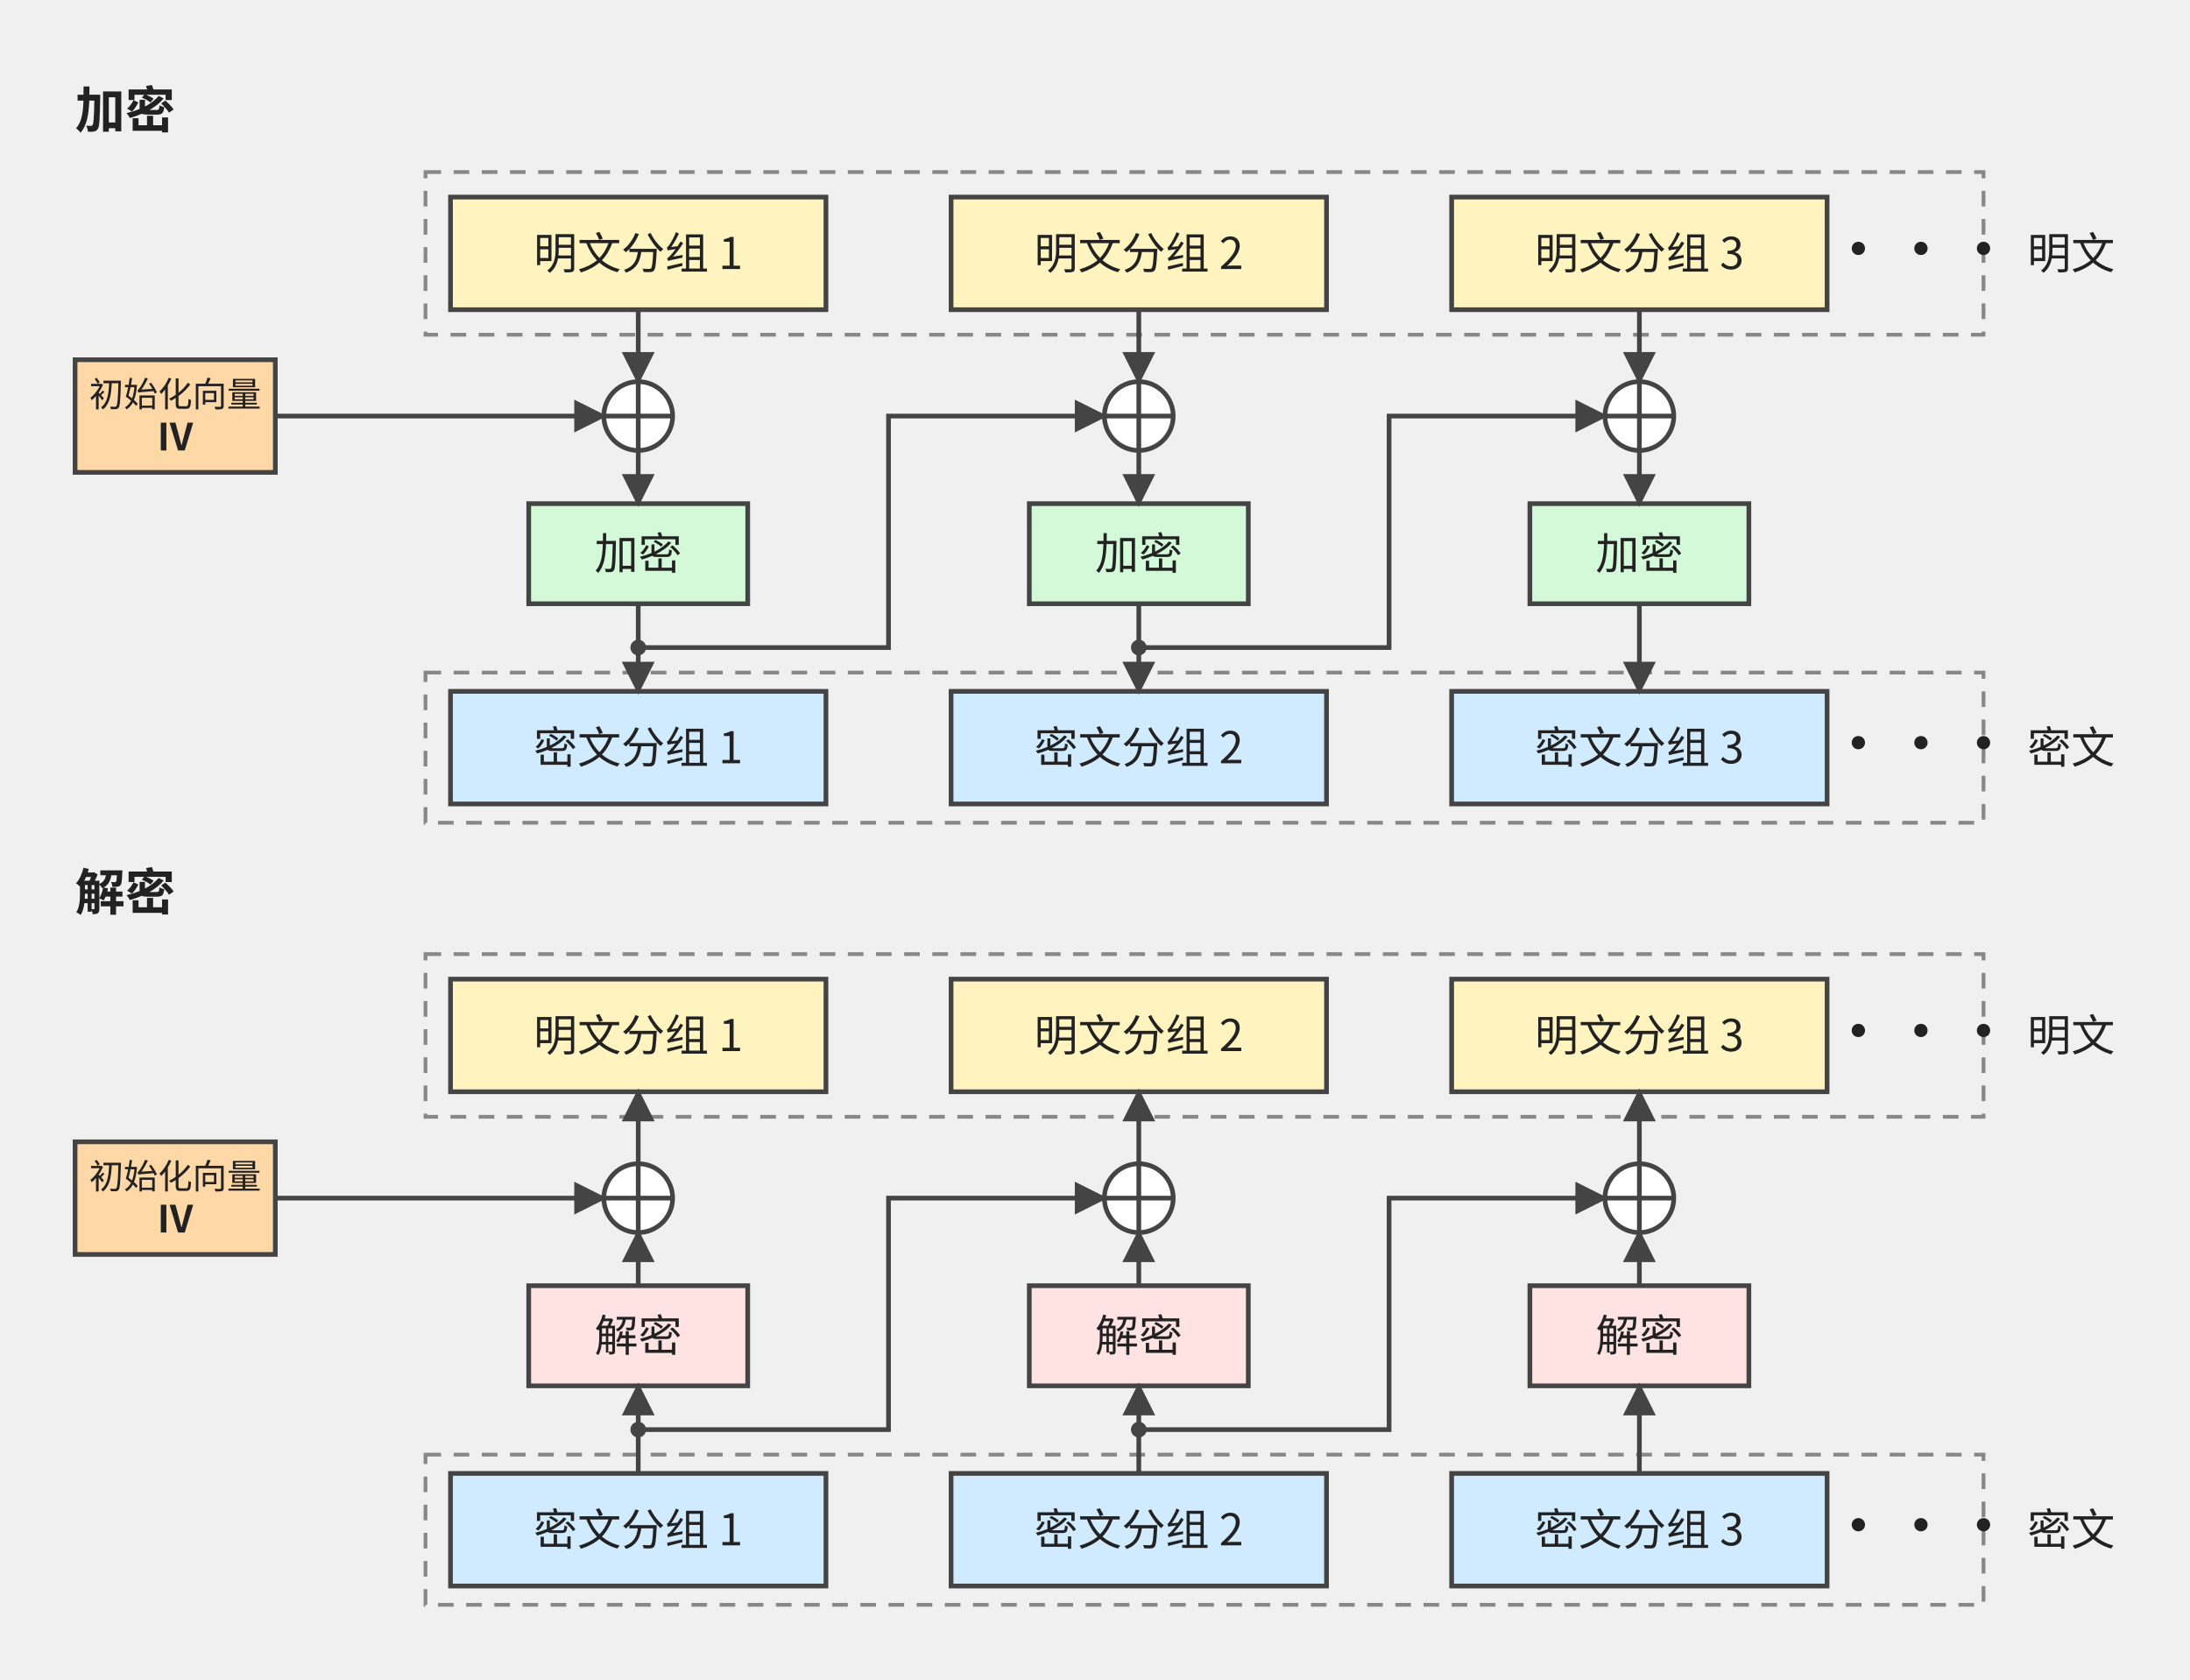
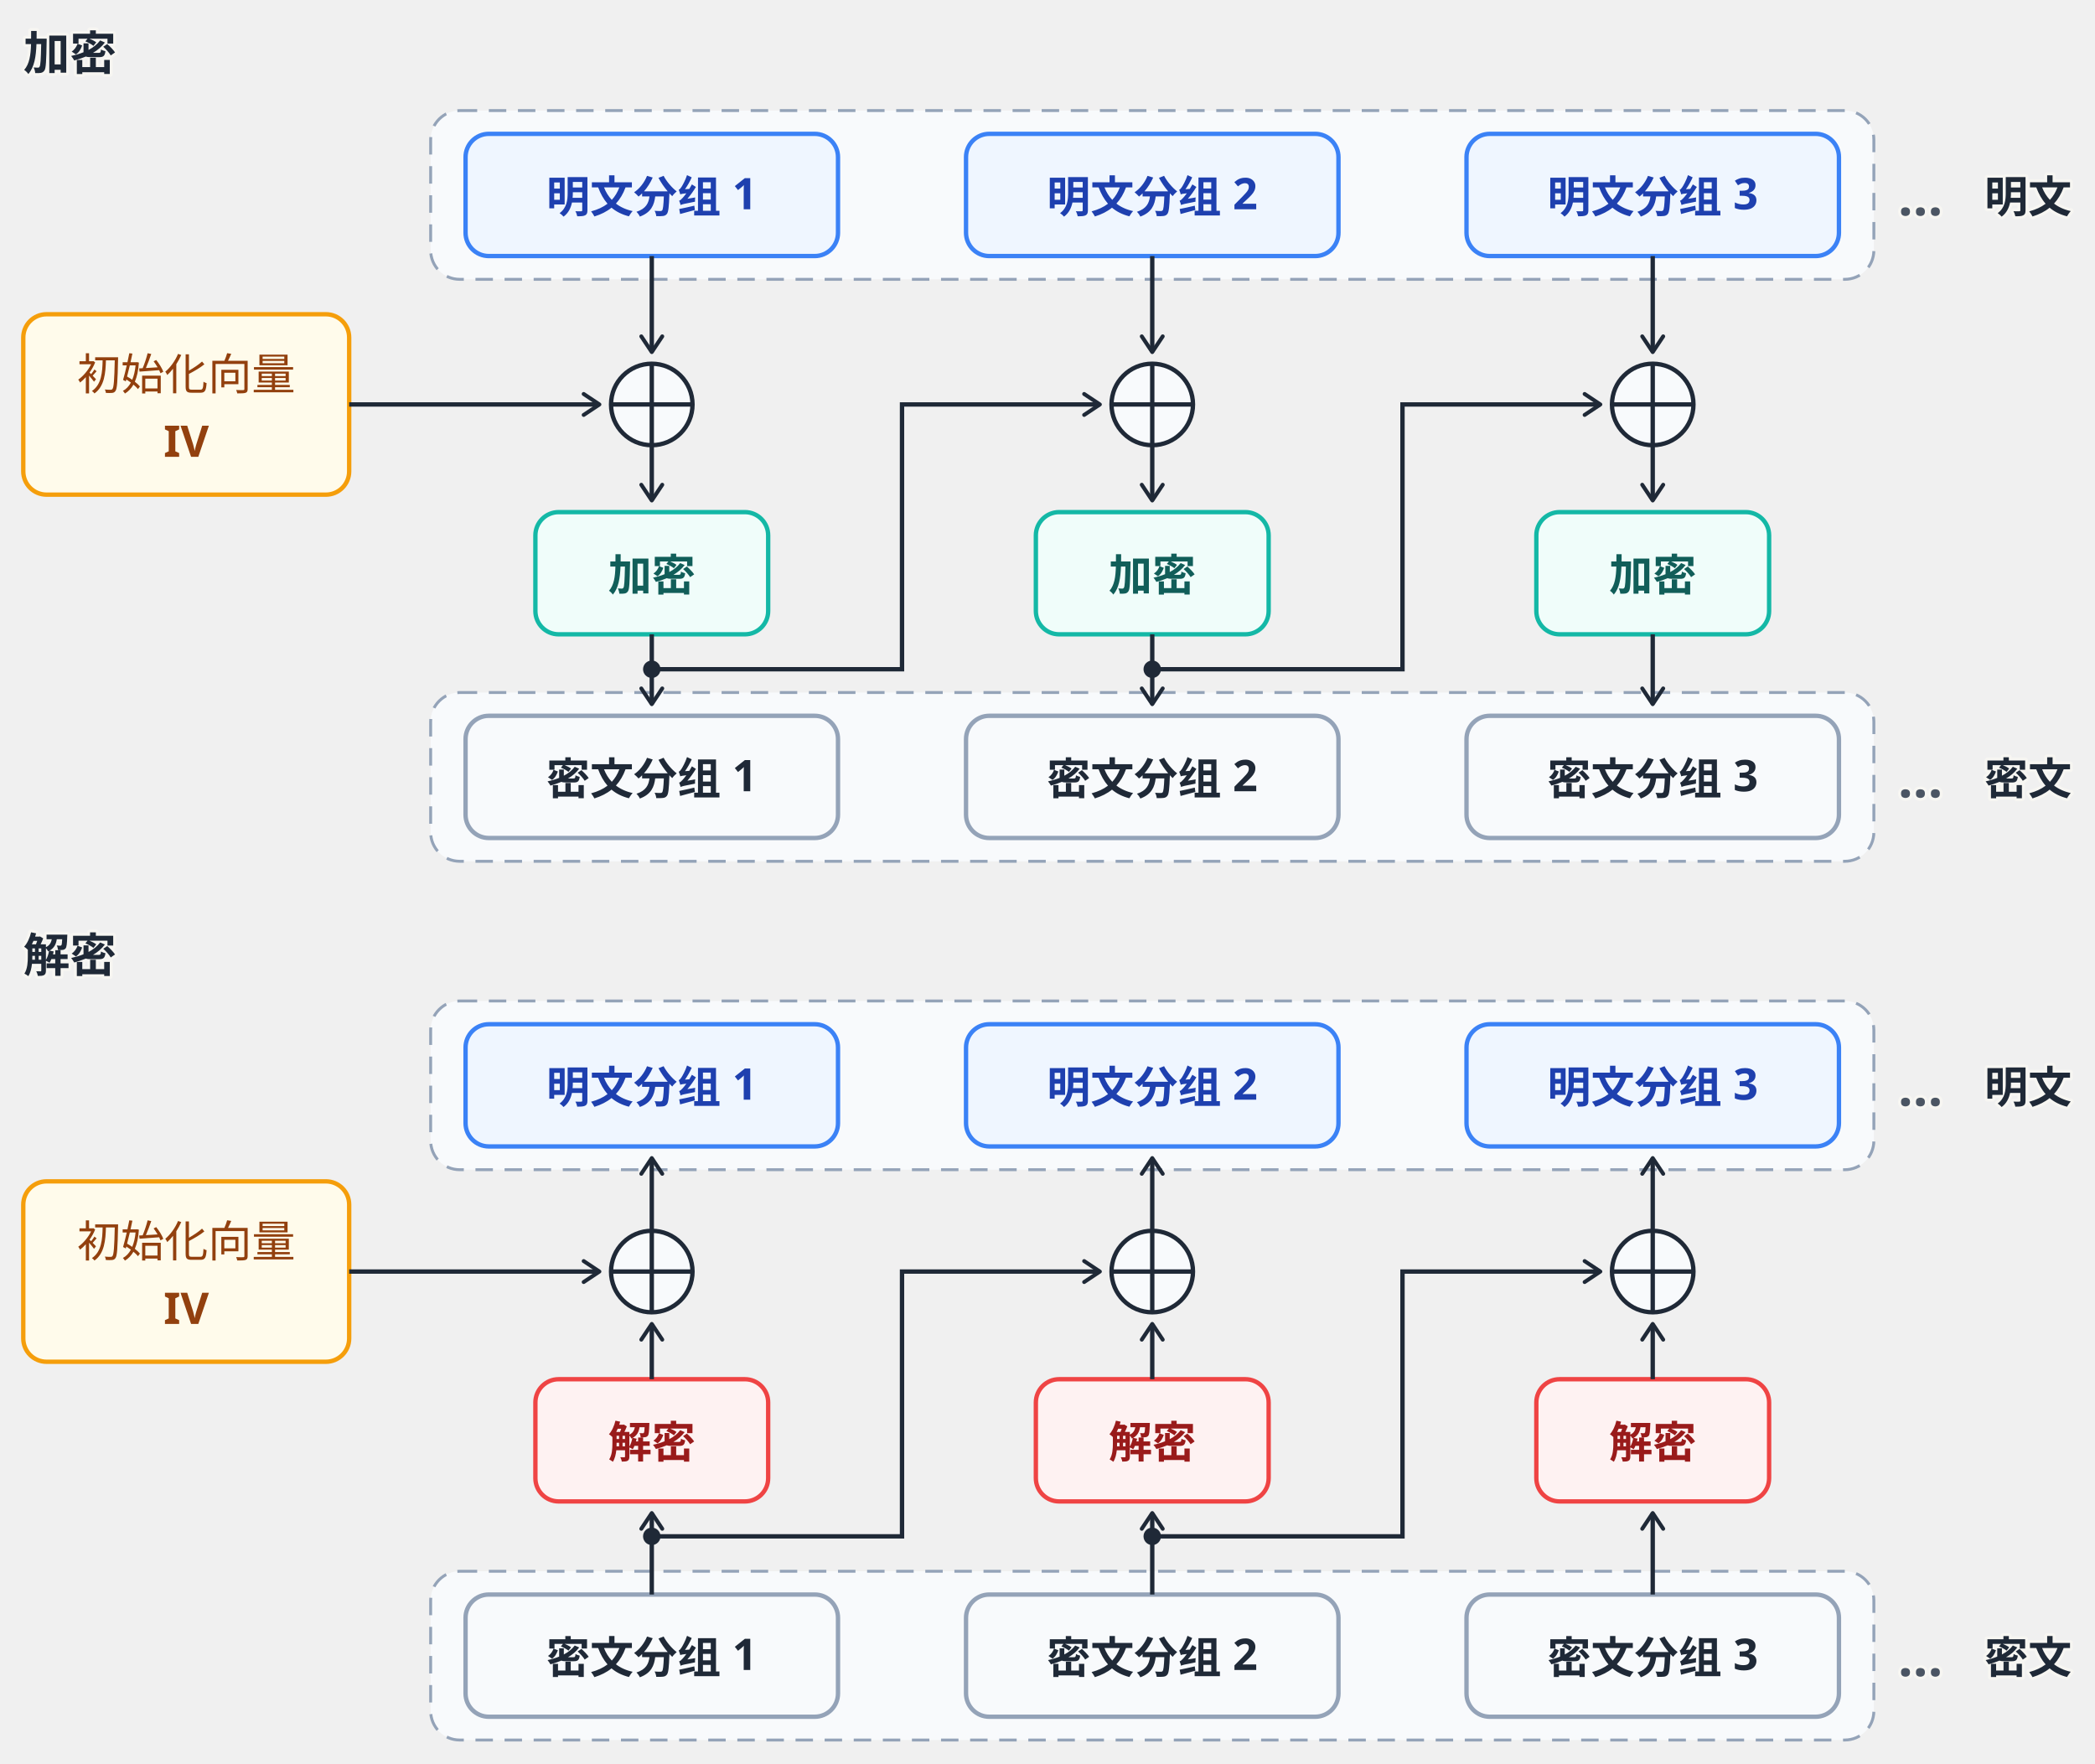
- <svg xmlns="http://www.w3.org/2000/svg" viewBox="-14 -23 700 537" width="700" role="img" aria-label="CBC 密码分组链接模式：加密与解密">
-   <style>
- text{font-family:'PingFang SC','Microsoft YaHei','Noto Sans CJK SC',sans-serif;fill:#222;text-anchor:middle;font-size:14px}
- .h{text-anchor:start;font-size:16px;font-weight:bold}
- .t{font-size:11px}
- .d{font-size:20px}
- .bx{fill:#fff;stroke:#444;stroke-width:1.5}
- .y{fill:#fff3bf}.bl{fill:#d0ebff}.g{fill:#d3f9d8}.p{fill:#ffe3e3}.o{fill:#ffd8a8}.v{fill:#e5dbff}
- .dash{fill:none;stroke:#888;stroke-width:1.2;stroke-dasharray:5 4}
- .ln{fill:none;stroke:#444;stroke-width:1.5}
- </style>
+ <svg xmlns="http://www.w3.org/2000/svg" viewBox="0 0 720 606" width="720" height="606" role="img">
  <defs>
-     <marker id="a" viewBox="0 0 10 10" refX="9" refY="5" markerWidth="7" markerHeight="7" orient="auto">
-       <path d="M0 0L10 5L0 10z" fill="#444" />
+     <marker id="cbc-arrow" viewBox="0 0 10 10" refX="8" refY="5" markerWidth="6" markerHeight="6" orient="auto">
+       <path d="M2 1L8 5L2 9" fill="none" stroke="#1f2937" stroke-width="1.5" stroke-linecap="round" stroke-linejoin="round" />
    </marker>
  </defs>
-   <text class="h" x="10" y="18">加密</text>
-   <rect class="dash" x="122" y="32" width="498" height="52" />
-   <rect class="dash" x="122" y="192" width="498" height="48" />
-   <rect class="bx y" x="130" y="40" width="120" height="36" />
-   <text x="190" y="63">明文分组 1</text>
-   <rect class="bx y" x="290" y="40" width="120" height="36" />
-   <text x="350" y="63">明文分组 2</text>
-   <rect class="bx y" x="450" y="40" width="120" height="36" />
-   <text x="510" y="63">明文分组 3</text>
-   <rect class="bx o" x="10" y="92" width="64" height="36" />
-   <text class="t" x="42" y="107">初始化向量</text>
-   <text x="42" y="121" style="font-size:12px;font-weight:bold">IV</text>
-   <circle class="bx" cx="190" cy="110" r="11" />
-   <circle class="bx" cx="350" cy="110" r="11" />
-   <circle class="bx" cx="510" cy="110" r="11" />
-   <path class="ln" d="M179 110H201M190 99V121M339 110H361M350 99V121M499 110H521M510 99V121" />
-   <rect class="bx g" x="155" y="138" width="70" height="32" />
-   <text x="190" y="159">加密</text>
-   <rect class="bx g" x="315" y="138" width="70" height="32" />
-   <text x="350" y="159">加密</text>
-   <rect class="bx g" x="475" y="138" width="70" height="32" />
-   <text x="510" y="159">加密</text>
-   <rect class="bx bl" x="130" y="198" width="120" height="36" />
-   <text x="190" y="221">密文分组 1</text>
-   <rect class="bx bl" x="290" y="198" width="120" height="36" />
-   <text x="350" y="221">密文分组 2</text>
-   <rect class="bx bl" x="450" y="198" width="120" height="36" />
-   <text x="510" y="221">密文分组 3</text>
-   <text class="d" x="600" y="64">···</text>
-   <text class="d" x="600" y="222">···</text>
-   <text x="648" y="63">明文</text>
-   <text x="648" y="221">密文</text>
-   <g class="ln" marker-end="url(#a)">
-     <path d="M190 76V99" />
-     <path d="M350 76V99" />
-     <path d="M510 76V99" />
-     <path d="M190 121V138" />
-     <path d="M350 121V138" />
-     <path d="M510 121V138" />
-     <path d="M190 170V198" />
-     <path d="M350 170V198" />
-     <path d="M510 170V198" />
-     <path d="M74 110H179" />
-     <path d="M190 184H270V110H339" />
-     <path d="M350 184H430V110H499" />
+   <g font-family="'PingFang SC','Noto Sans SC','Microsoft YaHei',system-ui,sans-serif">
+     <text x="8" y="24" text-anchor="start" font-size="16" font-weight="600" fill="#1f2937" paint-order="stroke" stroke="#f7f6f2" stroke-width="2" stroke-linejoin="round">加密</text>
+     <rect x="148" y="38" width="496" height="58" rx="10" fill="#f8fafc" stroke="#94a3b8" stroke-width="1" stroke-dasharray="6 4" data-role="group" />
+     <rect x="160" y="46" width="128" height="42" rx="8" fill="#eff6ff" stroke="#3b82f6" stroke-width="1.5" />
+     <text x="224" y="73" text-anchor="middle" font-size="15" font-weight="600" fill="#1e40af">明文分组 1</text>
+     <rect x="332" y="46" width="128" height="42" rx="8" fill="#eff6ff" stroke="#3b82f6" stroke-width="1.5" />
+     <text x="396" y="73" text-anchor="middle" font-size="15" font-weight="600" fill="#1e40af">明文分组 2</text>
+     <rect x="504" y="46" width="128" height="42" rx="8" fill="#eff6ff" stroke="#3b82f6" stroke-width="1.5" />
+     <text x="568" y="73" text-anchor="middle" font-size="15" font-weight="600" fill="#1e40af">明文分组 3</text>
+     <text x="660" y="74" text-anchor="middle" font-size="18" font-weight="600" fill="#4b5563" paint-order="stroke" stroke="#f7f6f2" stroke-width="2" stroke-linejoin="round">…</text>
+     <text x="712" y="73" text-anchor="end" font-size="15" font-weight="600" fill="#1f2937" paint-order="stroke" stroke="#f7f6f2" stroke-width="2" stroke-linejoin="round">明文</text>
+     <rect x="8" y="108" width="112" height="62" rx="8" fill="#fffbeb" stroke="#f59e0b" stroke-width="1.5" />
+     <text x="64" y="134" text-anchor="middle" font-size="15" font-weight="400" fill="#92400e">初始化向量</text>
+     <text x="64" y="157" text-anchor="middle" font-size="15" font-weight="600" fill="#92400e">IV</text>
+     <circle cx="224" cy="139" r="14" fill="#f8fafc" stroke="#1f2937" stroke-width="1.5" />
+     <path d="M210 139 H238 M224 125 V153" fill="none" stroke="#1f2937" stroke-width="1.5" />
+     <circle cx="396" cy="139" r="14" fill="#f8fafc" stroke="#1f2937" stroke-width="1.5" />
+     <path d="M382 139 H410 M396 125 V153" fill="none" stroke="#1f2937" stroke-width="1.5" />
+     <circle cx="568" cy="139" r="14" fill="#f8fafc" stroke="#1f2937" stroke-width="1.5" />
+     <path d="M554 139 H582 M568 125 V153" fill="none" stroke="#1f2937" stroke-width="1.5" />
+     <rect x="184" y="176" width="80" height="42" rx="8" fill="#f0fdfa" stroke="#14b8a6" stroke-width="1.5" />
+     <text x="224" y="203" text-anchor="middle" font-size="15" font-weight="600" fill="#115e59">加密</text>
+     <rect x="356" y="176" width="80" height="42" rx="8" fill="#f0fdfa" stroke="#14b8a6" stroke-width="1.5" />
+     <text x="396" y="203" text-anchor="middle" font-size="15" font-weight="600" fill="#115e59">加密</text>
+     <rect x="528" y="176" width="80" height="42" rx="8" fill="#f0fdfa" stroke="#14b8a6" stroke-width="1.5" />
+     <text x="568" y="203" text-anchor="middle" font-size="15" font-weight="600" fill="#115e59">加密</text>
+     <rect x="148" y="238" width="496" height="58" rx="10" fill="#f8fafc" stroke="#94a3b8" stroke-width="1" stroke-dasharray="6 4" data-role="group" />
+     <rect x="160" y="246" width="128" height="42" rx="8" fill="#f8fafc" stroke="#94a3b8" stroke-width="1.5" />
+     <text x="224" y="273" text-anchor="middle" font-size="15" font-weight="600" fill="#1f2937">密文分组 1</text>
+     <rect x="332" y="246" width="128" height="42" rx="8" fill="#f8fafc" stroke="#94a3b8" stroke-width="1.5" />
+     <text x="396" y="273" text-anchor="middle" font-size="15" font-weight="600" fill="#1f2937">密文分组 2</text>
+     <rect x="504" y="246" width="128" height="42" rx="8" fill="#f8fafc" stroke="#94a3b8" stroke-width="1.5" />
+     <text x="568" y="273" text-anchor="middle" font-size="15" font-weight="600" fill="#1f2937">密文分组 3</text>
+     <text x="660" y="274" text-anchor="middle" font-size="18" font-weight="600" fill="#4b5563" paint-order="stroke" stroke="#f7f6f2" stroke-width="2" stroke-linejoin="round">…</text>
+     <text x="712" y="273" text-anchor="end" font-size="15" font-weight="600" fill="#1f2937" paint-order="stroke" stroke="#f7f6f2" stroke-width="2" stroke-linejoin="round">密文</text>
+     <g fill="none" stroke="#1f2937" stroke-width="1.5" marker-end="url(#cbc-arrow)">
+       <path d="M224 88 V121" />
+       <path d="M396 88 V121" />
+       <path d="M568 88 V121" />
+       <path d="M224 153 V172" />
+       <path d="M396 153 V172" />
+       <path d="M568 153 V172" />
+       <path d="M224 218 V242" />
+       <path d="M396 218 V242" />
+       <path d="M568 218 V242" />
+       <path d="M120 139 H206" />
+       <path d="M224 230 H310 V139 H378" />
+       <path d="M396 230 H482 V139 H550" />
+     </g>
+     <circle cx="224" cy="230" r="3" fill="#1f2937" />
+     <circle cx="396" cy="230" r="3" fill="#1f2937" />
+     <text x="8" y="334" text-anchor="start" font-size="16" font-weight="600" fill="#1f2937" paint-order="stroke" stroke="#f7f6f2" stroke-width="2" stroke-linejoin="round">解密</text>
+     <rect x="148" y="344" width="496" height="58" rx="10" fill="#f8fafc" stroke="#94a3b8" stroke-width="1" stroke-dasharray="6 4" data-role="group" />
+     <rect x="160" y="352" width="128" height="42" rx="8" fill="#eff6ff" stroke="#3b82f6" stroke-width="1.5" />
+     <text x="224" y="379" text-anchor="middle" font-size="15" font-weight="600" fill="#1e40af">明文分组 1</text>
+     <rect x="332" y="352" width="128" height="42" rx="8" fill="#eff6ff" stroke="#3b82f6" stroke-width="1.5" />
+     <text x="396" y="379" text-anchor="middle" font-size="15" font-weight="600" fill="#1e40af">明文分组 2</text>
+     <rect x="504" y="352" width="128" height="42" rx="8" fill="#eff6ff" stroke="#3b82f6" stroke-width="1.5" />
+     <text x="568" y="379" text-anchor="middle" font-size="15" font-weight="600" fill="#1e40af">明文分组 3</text>
+     <text x="660" y="380" text-anchor="middle" font-size="18" font-weight="600" fill="#4b5563" paint-order="stroke" stroke="#f7f6f2" stroke-width="2" stroke-linejoin="round">…</text>
+     <text x="712" y="379" text-anchor="end" font-size="15" font-weight="600" fill="#1f2937" paint-order="stroke" stroke="#f7f6f2" stroke-width="2" stroke-linejoin="round">明文</text>
+     <rect x="8" y="406" width="112" height="62" rx="8" fill="#fffbeb" stroke="#f59e0b" stroke-width="1.5" />
+     <text x="64" y="432" text-anchor="middle" font-size="15" font-weight="400" fill="#92400e">初始化向量</text>
+     <text x="64" y="455" text-anchor="middle" font-size="15" font-weight="600" fill="#92400e">IV</text>
+     <circle cx="224" cy="437" r="14" fill="#f8fafc" stroke="#1f2937" stroke-width="1.5" />
+     <path d="M210 437 H238 M224 423 V451" fill="none" stroke="#1f2937" stroke-width="1.5" />
+     <circle cx="396" cy="437" r="14" fill="#f8fafc" stroke="#1f2937" stroke-width="1.5" />
+     <path d="M382 437 H410 M396 423 V451" fill="none" stroke="#1f2937" stroke-width="1.5" />
+     <circle cx="568" cy="437" r="14" fill="#f8fafc" stroke="#1f2937" stroke-width="1.5" />
+     <path d="M554 437 H582 M568 423 V451" fill="none" stroke="#1f2937" stroke-width="1.5" />
+     <rect x="184" y="474" width="80" height="42" rx="8" fill="#fef2f2" stroke="#ef4444" stroke-width="1.5" />
+     <text x="224" y="501" text-anchor="middle" font-size="15" font-weight="600" fill="#991b1b">解密</text>
+     <rect x="356" y="474" width="80" height="42" rx="8" fill="#fef2f2" stroke="#ef4444" stroke-width="1.5" />
+     <text x="396" y="501" text-anchor="middle" font-size="15" font-weight="600" fill="#991b1b">解密</text>
+     <rect x="528" y="474" width="80" height="42" rx="8" fill="#fef2f2" stroke="#ef4444" stroke-width="1.5" />
+     <text x="568" y="501" text-anchor="middle" font-size="15" font-weight="600" fill="#991b1b">解密</text>
+     <rect x="148" y="540" width="496" height="58" rx="10" fill="#f8fafc" stroke="#94a3b8" stroke-width="1" stroke-dasharray="6 4" data-role="group" />
+     <rect x="160" y="548" width="128" height="42" rx="8" fill="#f8fafc" stroke="#94a3b8" stroke-width="1.5" />
+     <text x="224" y="575" text-anchor="middle" font-size="15" font-weight="600" fill="#1f2937">密文分组 1</text>
+     <rect x="332" y="548" width="128" height="42" rx="8" fill="#f8fafc" stroke="#94a3b8" stroke-width="1.5" />
+     <text x="396" y="575" text-anchor="middle" font-size="15" font-weight="600" fill="#1f2937">密文分组 2</text>
+     <rect x="504" y="548" width="128" height="42" rx="8" fill="#f8fafc" stroke="#94a3b8" stroke-width="1.5" />
+     <text x="568" y="575" text-anchor="middle" font-size="15" font-weight="600" fill="#1f2937">密文分组 3</text>
+     <text x="660" y="576" text-anchor="middle" font-size="18" font-weight="600" fill="#4b5563" paint-order="stroke" stroke="#f7f6f2" stroke-width="2" stroke-linejoin="round">…</text>
+     <text x="712" y="575" text-anchor="end" font-size="15" font-weight="600" fill="#1f2937" paint-order="stroke" stroke="#f7f6f2" stroke-width="2" stroke-linejoin="round">密文</text>
+     <g fill="none" stroke="#1f2937" stroke-width="1.5" marker-end="url(#cbc-arrow)">
+       <path d="M224 548 V520" />
+       <path d="M396 548 V520" />
+       <path d="M568 548 V520" />
+       <path d="M224 474 V455" />
+       <path d="M396 474 V455" />
+       <path d="M568 474 V455" />
+       <path d="M224 423 V398" />
+       <path d="M396 423 V398" />
+       <path d="M568 423 V398" />
+       <path d="M120 437 H206" />
+       <path d="M224 528 H310 V437 H378" />
+       <path d="M396 528 H482 V437 H550" />
+     </g>
+     <circle cx="224" cy="528" r="3" fill="#1f2937" />
+     <circle cx="396" cy="528" r="3" fill="#1f2937" />
  </g>
-   <circle cx="190" cy="184" r="2.5" fill="#444" />
-   <circle cx="350" cy="184" r="2.5" fill="#444" />
-   <text class="h" x="10" y="268">解密</text>
-   <rect class="dash" x="122" y="282" width="498" height="52" />
-   <rect class="dash" x="122" y="442" width="498" height="48" />
-   <rect class="bx y" x="130" y="290" width="120" height="36" />
-   <text x="190" y="313">明文分组 1</text>
-   <rect class="bx y" x="290" y="290" width="120" height="36" />
-   <text x="350" y="313">明文分组 2</text>
-   <rect class="bx y" x="450" y="290" width="120" height="36" />
-   <text x="510" y="313">明文分组 3</text>
-   <rect class="bx o" x="10" y="342" width="64" height="36" />
-   <text class="t" x="42" y="357">初始化向量</text>
-   <text x="42" y="371" style="font-size:12px;font-weight:bold">IV</text>
-   <circle class="bx" cx="190" cy="360" r="11" />
-   <circle class="bx" cx="350" cy="360" r="11" />
-   <circle class="bx" cx="510" cy="360" r="11" />
-   <path class="ln" d="M179 360H201M190 349V371M339 360H361M350 349V371M499 360H521M510 349V371" />
-   <rect class="bx p" x="155" y="388" width="70" height="32" />
-   <text x="190" y="409">解密</text>
-   <rect class="bx p" x="315" y="388" width="70" height="32" />
-   <text x="350" y="409">解密</text>
-   <rect class="bx p" x="475" y="388" width="70" height="32" />
-   <text x="510" y="409">解密</text>
-   <rect class="bx bl" x="130" y="448" width="120" height="36" />
-   <text x="190" y="471">密文分组 1</text>
-   <rect class="bx bl" x="290" y="448" width="120" height="36" />
-   <text x="350" y="471">密文分组 2</text>
-   <rect class="bx bl" x="450" y="448" width="120" height="36" />
-   <text x="510" y="471">密文分组 3</text>
-   <text class="d" x="600" y="314">···</text>
-   <text class="d" x="600" y="472">···</text>
-   <text x="648" y="313">明文</text>
-   <text x="648" y="471">密文</text>
-   <g class="ln" marker-end="url(#a)">
-     <path d="M190 448V420" />
-     <path d="M350 448V420" />
-     <path d="M510 448V420" />
-     <path d="M190 388V371" />
-     <path d="M350 388V371" />
-     <path d="M510 388V371" />
-     <path d="M190 349V326" />
-     <path d="M350 349V326" />
-     <path d="M510 349V326" />
-     <path d="M74 360H179" />
-     <path d="M190 434H270V360H339" />
-     <path d="M350 434H430V360H499" />
-   </g>
-   <circle cx="190" cy="434" r="2.5" fill="#444" />
-   <circle cx="350" cy="434" r="2.5" fill="#444" />
</svg>
